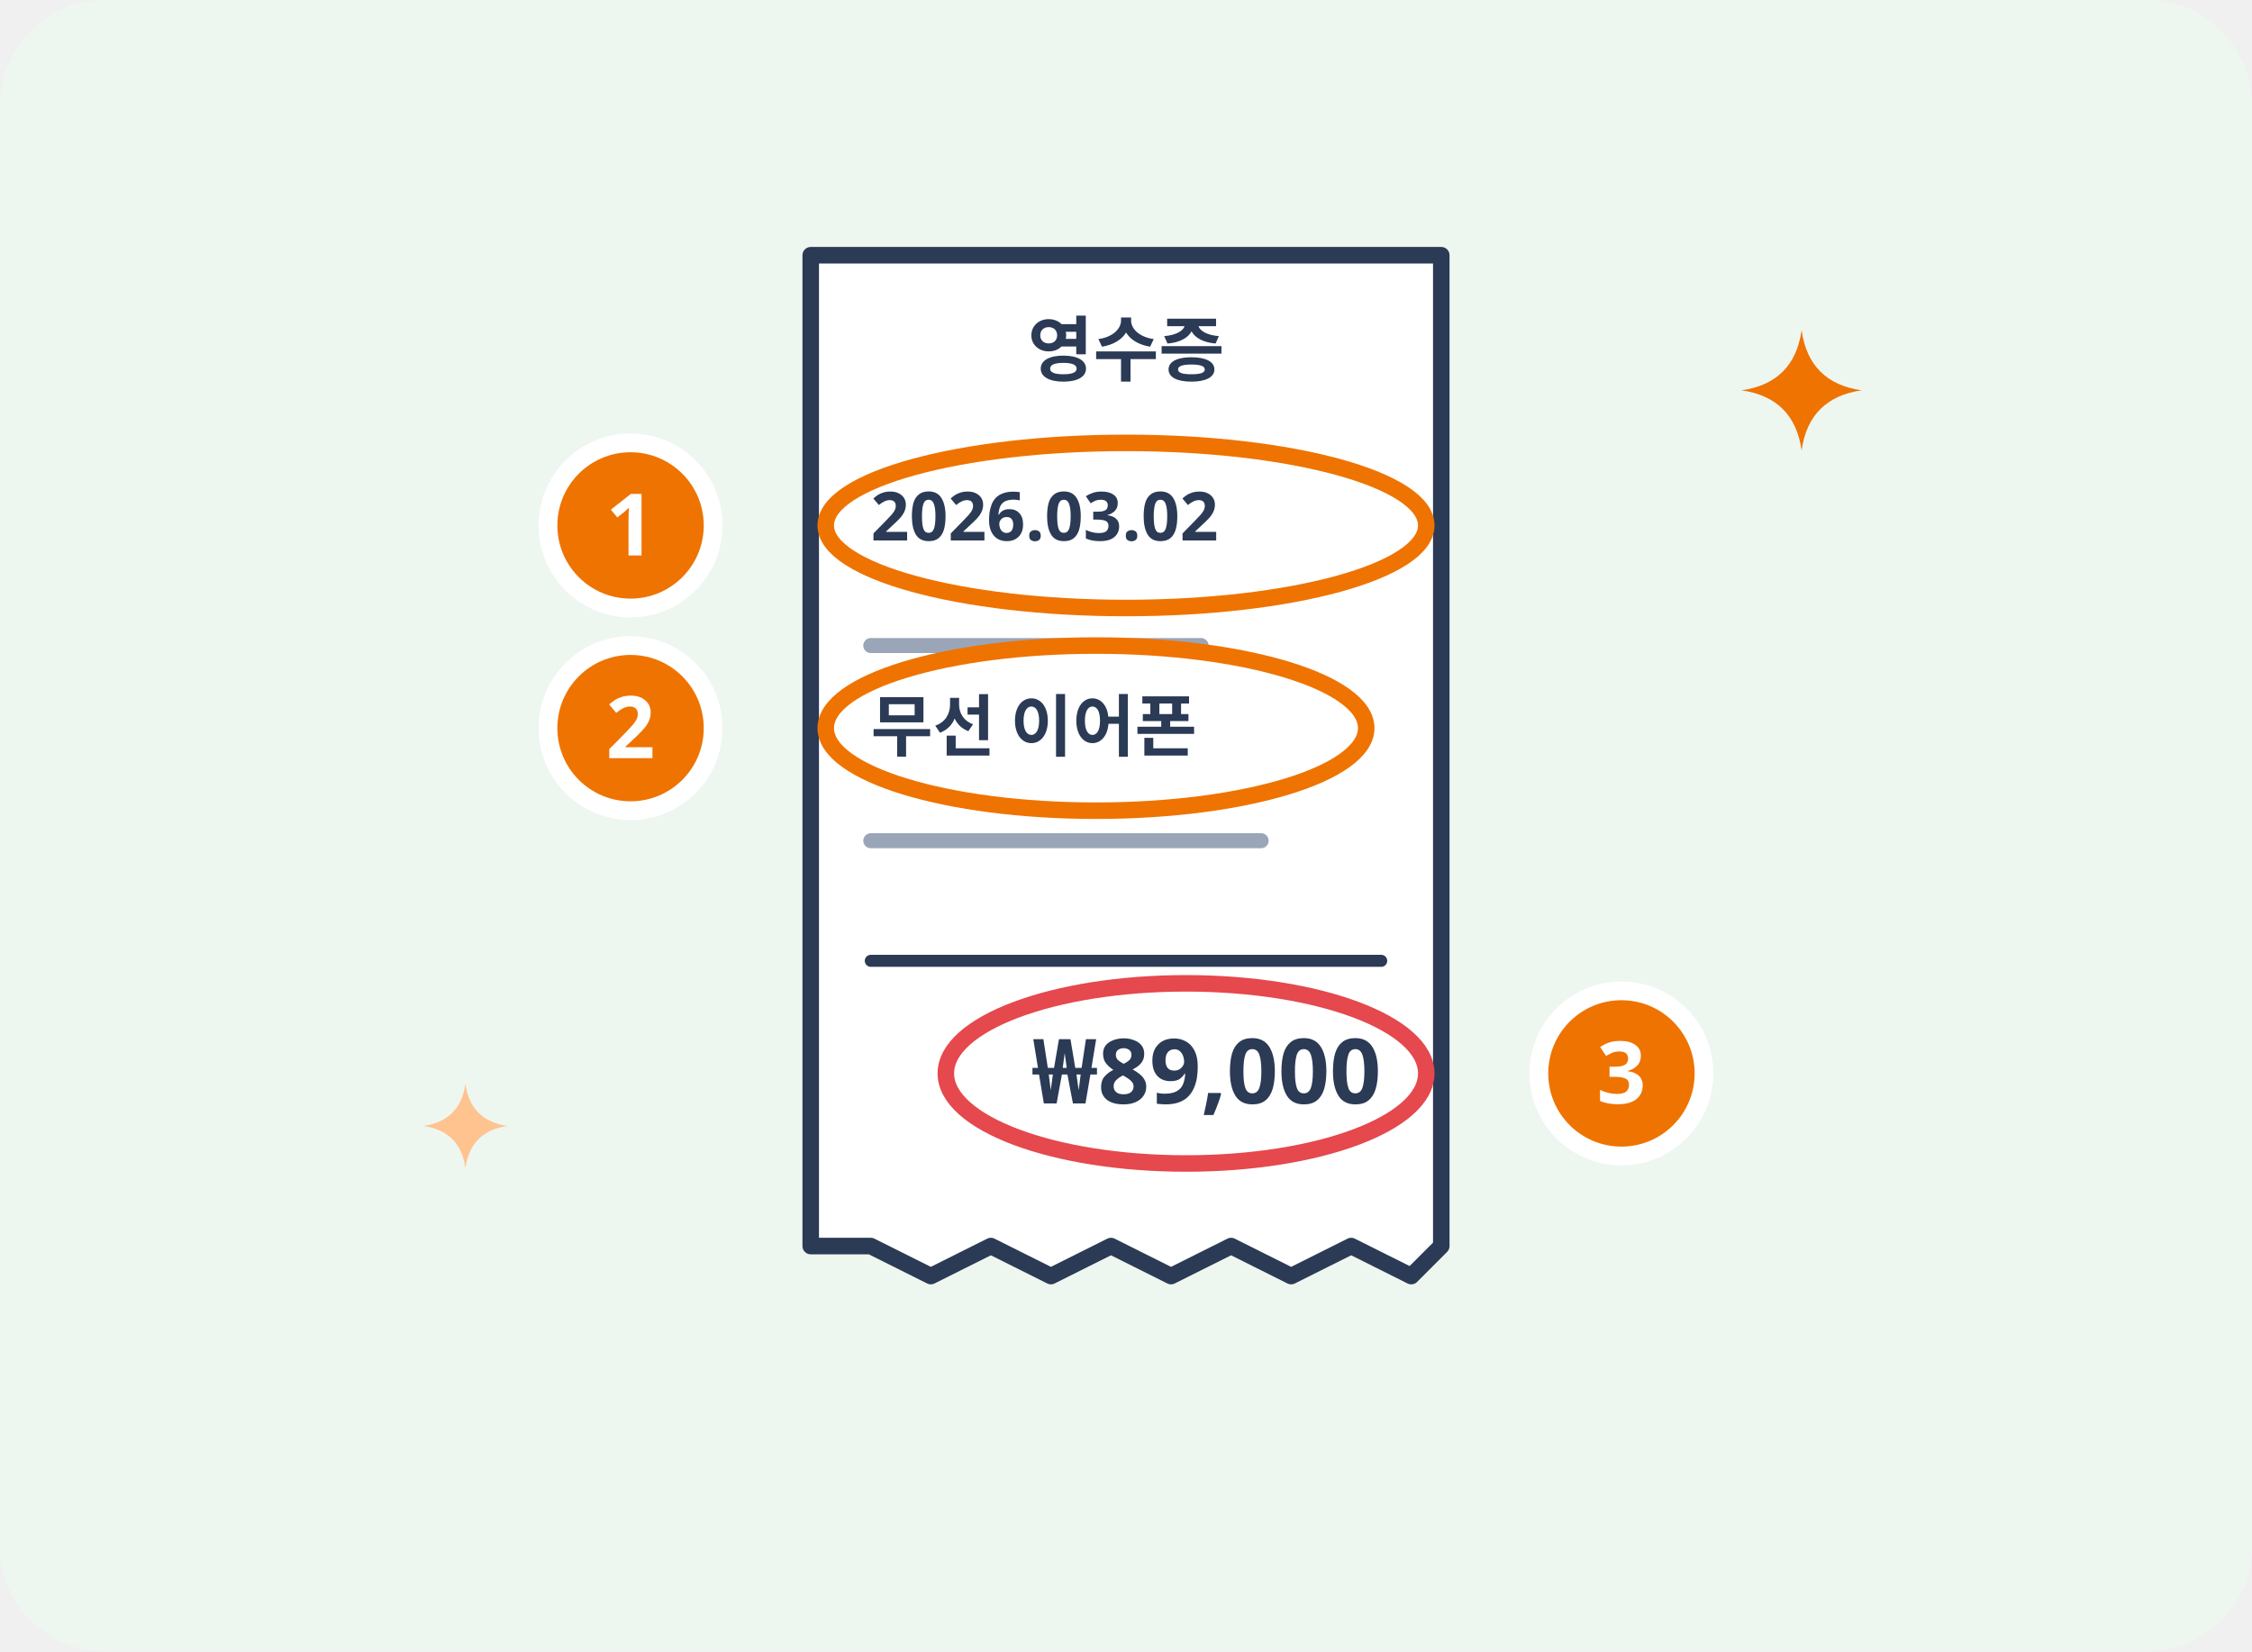
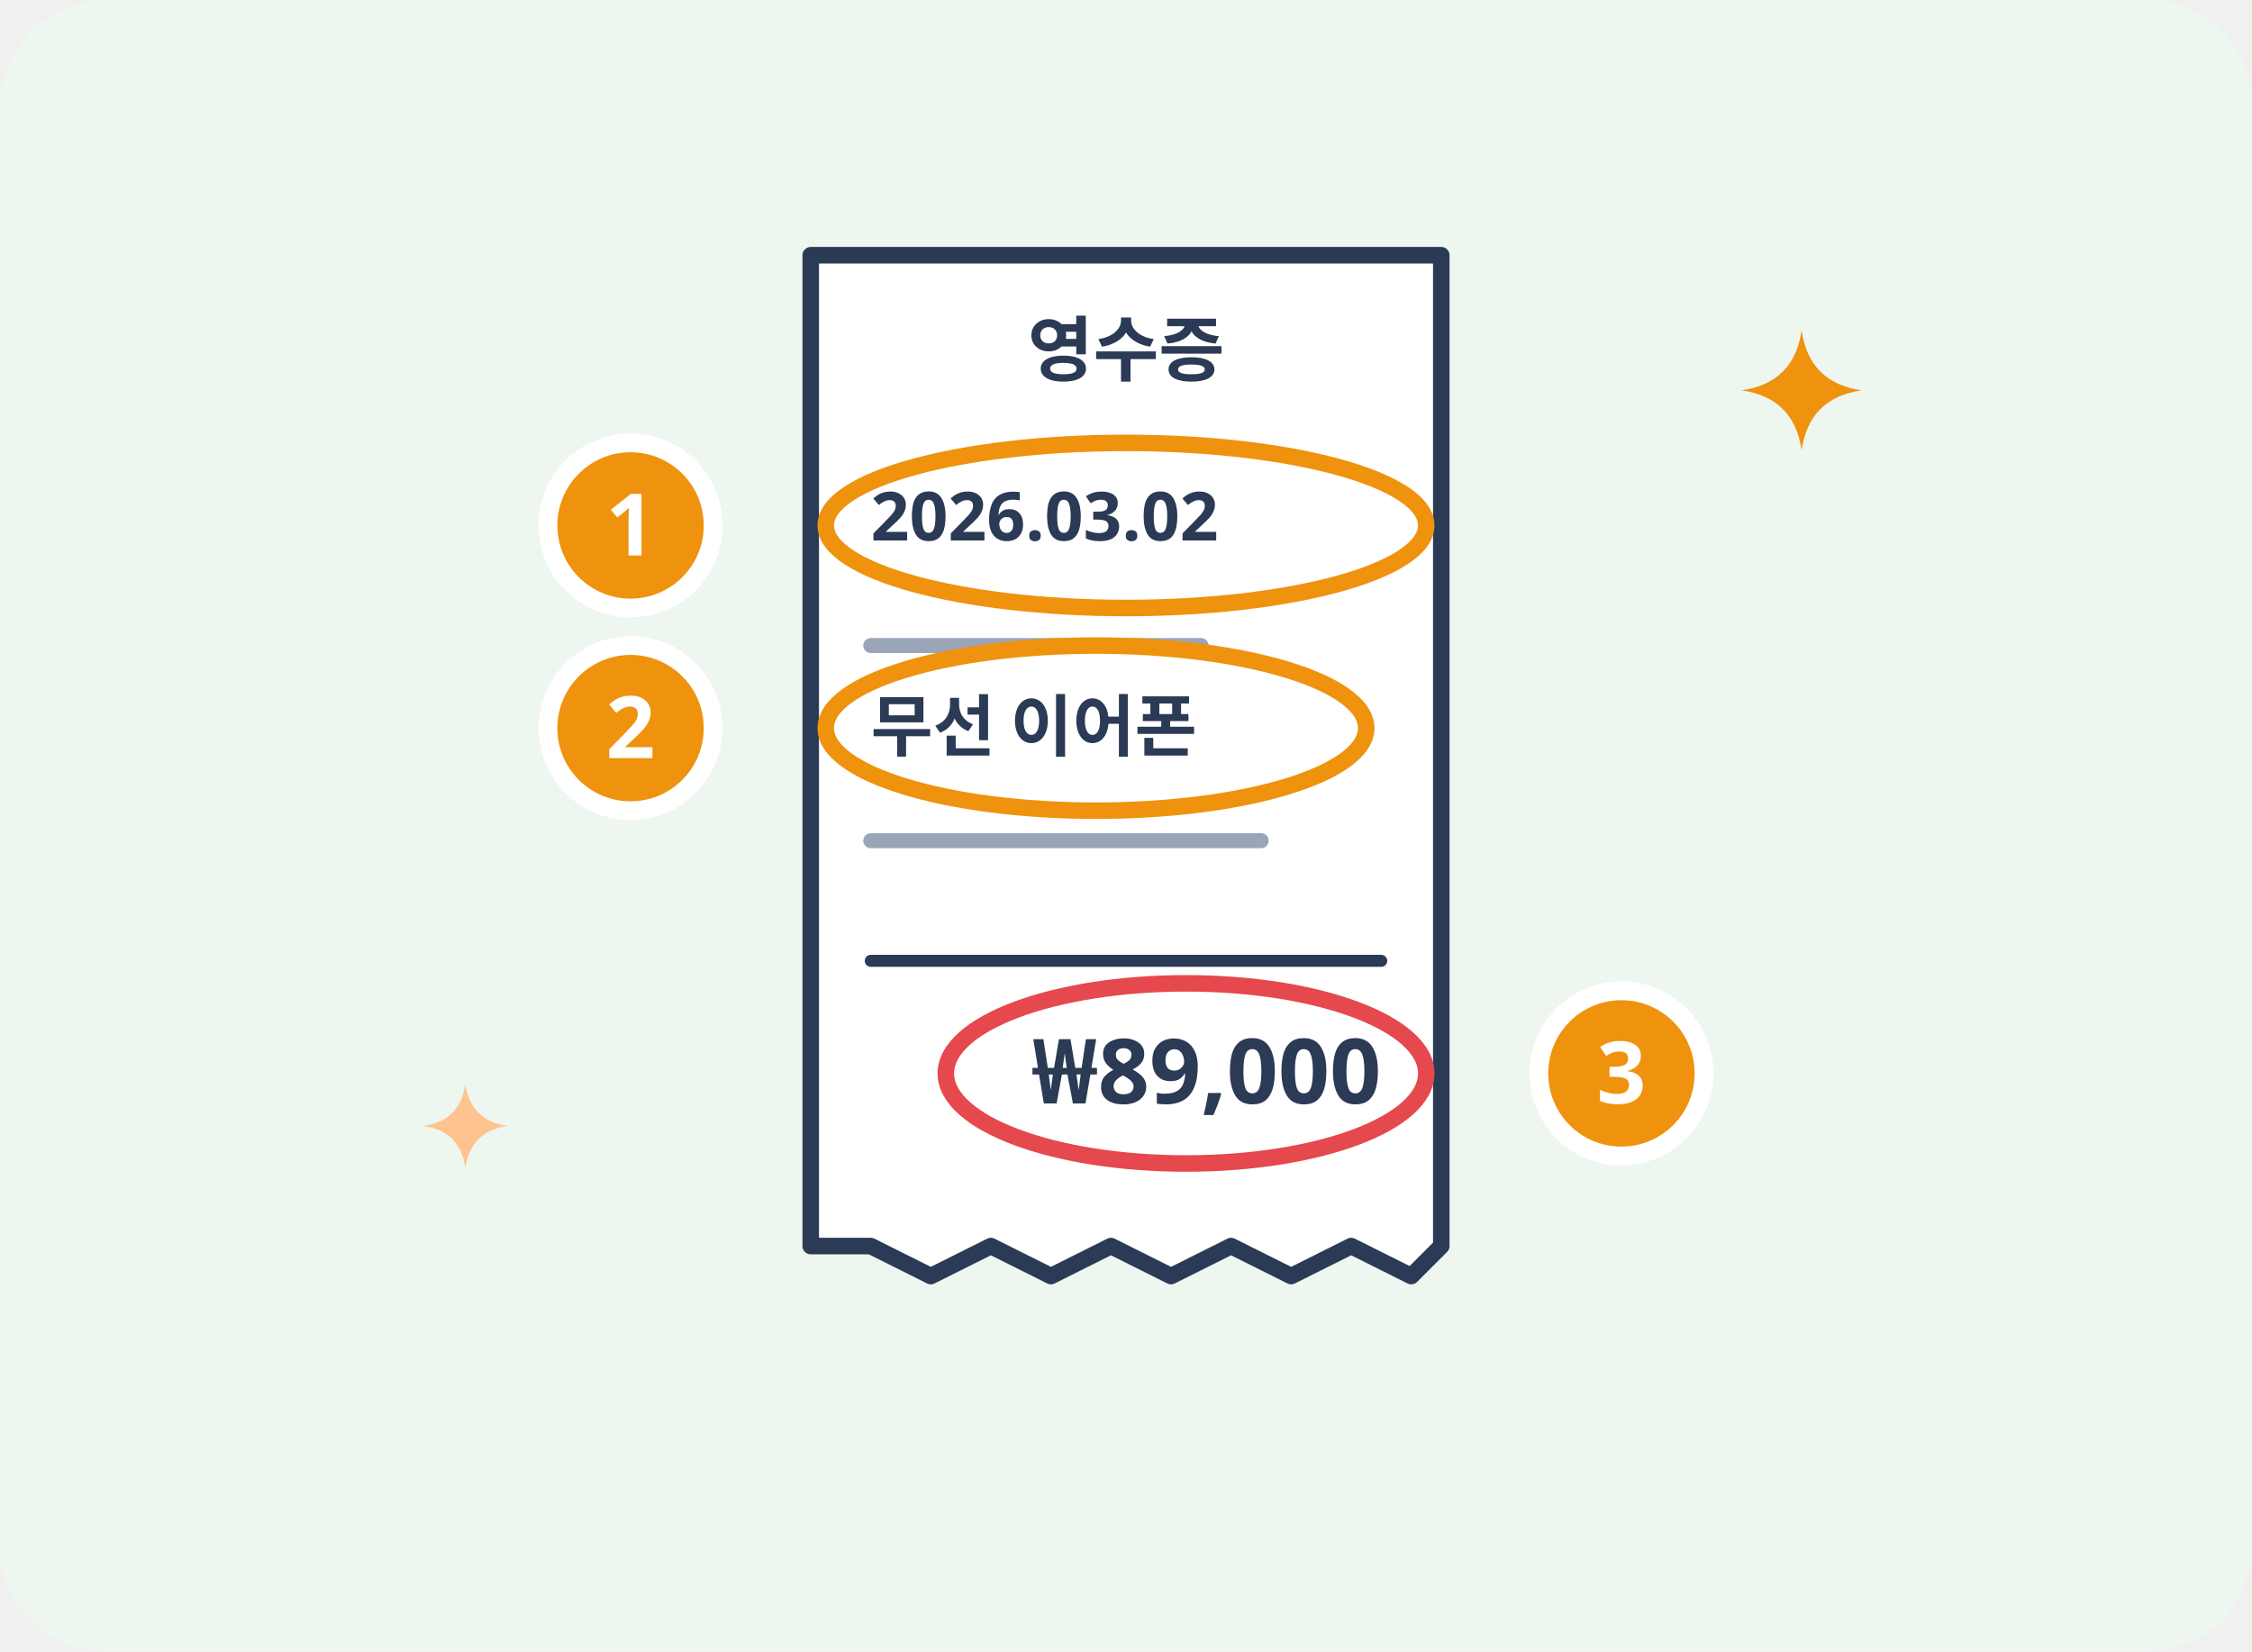
<svg xmlns="http://www.w3.org/2000/svg" viewBox="0 0 300 220">
  <rect width="300" height="220" rx="14" fill="#eef6f0" />
  <path d="M108 34 H192 V166 L188 170 L180 166 L172 170 L164 166 L156 170 L148 166 L140 170 L132 166 L124 170 L116 166 L108 166 Z" fill="#fff" stroke="#2b3a55" stroke-width="2.2" stroke-linejoin="round" />
  <text x="150.0" y="50" text-anchor="middle" font-size="9.5" font-weight="800" fill="#2b3a55" font-family="Pretendard,'Noto Sans KR','Apple SD Gothic Neo',sans-serif">영수증</text>
  <text x="116" y="72" text-anchor="start" font-size="9" font-weight="700" fill="#2b3a55" font-family="Pretendard,'Noto Sans KR','Apple SD Gothic Neo',sans-serif">2026.03.02</text>
  <rect x="114" y="63" width="0" height="9" rx="2" fill="#ffd9ad" />
  <path d="M116 86 h44" fill="none" stroke="#9aa6b8" stroke-width="2" stroke-linecap="round" stroke-linejoin="round" />
  <text x="116" y="100" text-anchor="start" font-size="9" font-weight="700" fill="#2b3a55" font-family="Pretendard,'Noto Sans KR','Apple SD Gothic Neo',sans-serif">무선 이어폰</text>
  <path d="M116 112 h52" fill="none" stroke="#9aa6b8" stroke-width="2" stroke-linecap="round" stroke-linejoin="round" />
  <path d="M116 128 h68" fill="none" stroke="#2b3a55" stroke-width="1.6" stroke-linecap="round" stroke-linejoin="round" />
  <text x="184" y="147" text-anchor="end" font-size="12" font-weight="900" fill="#2b3a55" font-family="Pretendard,'Noto Sans KR','Apple SD Gothic Neo',sans-serif">₩89,000</text>
-   <ellipse cx="150" cy="70" rx="40" ry="11" fill="none" stroke="#ef7300" stroke-width="2.2" />
-   <ellipse cx="146" cy="97" rx="36" ry="11" fill="none" stroke="#ef7300" stroke-width="2.2" />
+   <ellipse cx="150" cy="70" rx="40" ry="11" fill="none" stroke="#ef920e" stroke-width="2.2" />
+   <ellipse cx="146" cy="97" rx="36" ry="11" fill="none" stroke="#ef920e" stroke-width="2.2" />
  <ellipse cx="158" cy="143" rx="32" ry="12" fill="none" stroke="#e5484d" stroke-width="2.2" />
-   <circle cx="84" cy="70" r="11" fill="#ef7300" stroke="#fff" stroke-width="2.5" />
+   <circle cx="84" cy="70" r="11" fill="#ef920e" stroke="#fff" stroke-width="2.5" />
  <text x="84" y="74" text-anchor="middle" font-size="11.5" font-weight="900" fill="#fff" font-family="Pretendard,'Noto Sans KR','Apple SD Gothic Neo',sans-serif">1</text>
-   <circle cx="84" cy="97" r="11" fill="#ef7300" stroke="#fff" stroke-width="2.5" />
+   <circle cx="84" cy="97" r="11" fill="#ef920e" stroke="#fff" stroke-width="2.5" />
  <text x="84" y="101" text-anchor="middle" font-size="11.5" font-weight="900" fill="#fff" font-family="Pretendard,'Noto Sans KR','Apple SD Gothic Neo',sans-serif">2</text>
-   <circle cx="216" cy="143" r="11" fill="#ef7300" stroke="#fff" stroke-width="2.5" />
+   <circle cx="216" cy="143" r="11" fill="#ef920e" stroke="#fff" stroke-width="2.5" />
  <text x="216" y="147" text-anchor="middle" font-size="11.5" font-weight="900" fill="#fff" font-family="Pretendard,'Noto Sans KR','Apple SD Gothic Neo',sans-serif">3</text>
-   <path transform="translate(240 52) scale(1)" d="M0 -8 Q1 -1 8 0 Q1 1 0 8 Q-1 1 -8 0 Q-1 -1 0 -8Z" fill="#ef7300" />
+   <path transform="translate(240 52) scale(1)" d="M0 -8 Q1 -1 8 0 Q1 1 0 8 Q-1 1 -8 0 Q-1 -1 0 -8Z" fill="#ef920e" />
  <path transform="translate(62 150) scale(0.7)" d="M0 -8 Q1 -1 8 0 Q1 1 0 8 Q-1 1 -8 0 Q-1 -1 0 -8Z" fill="#ffc38f" />
</svg>
